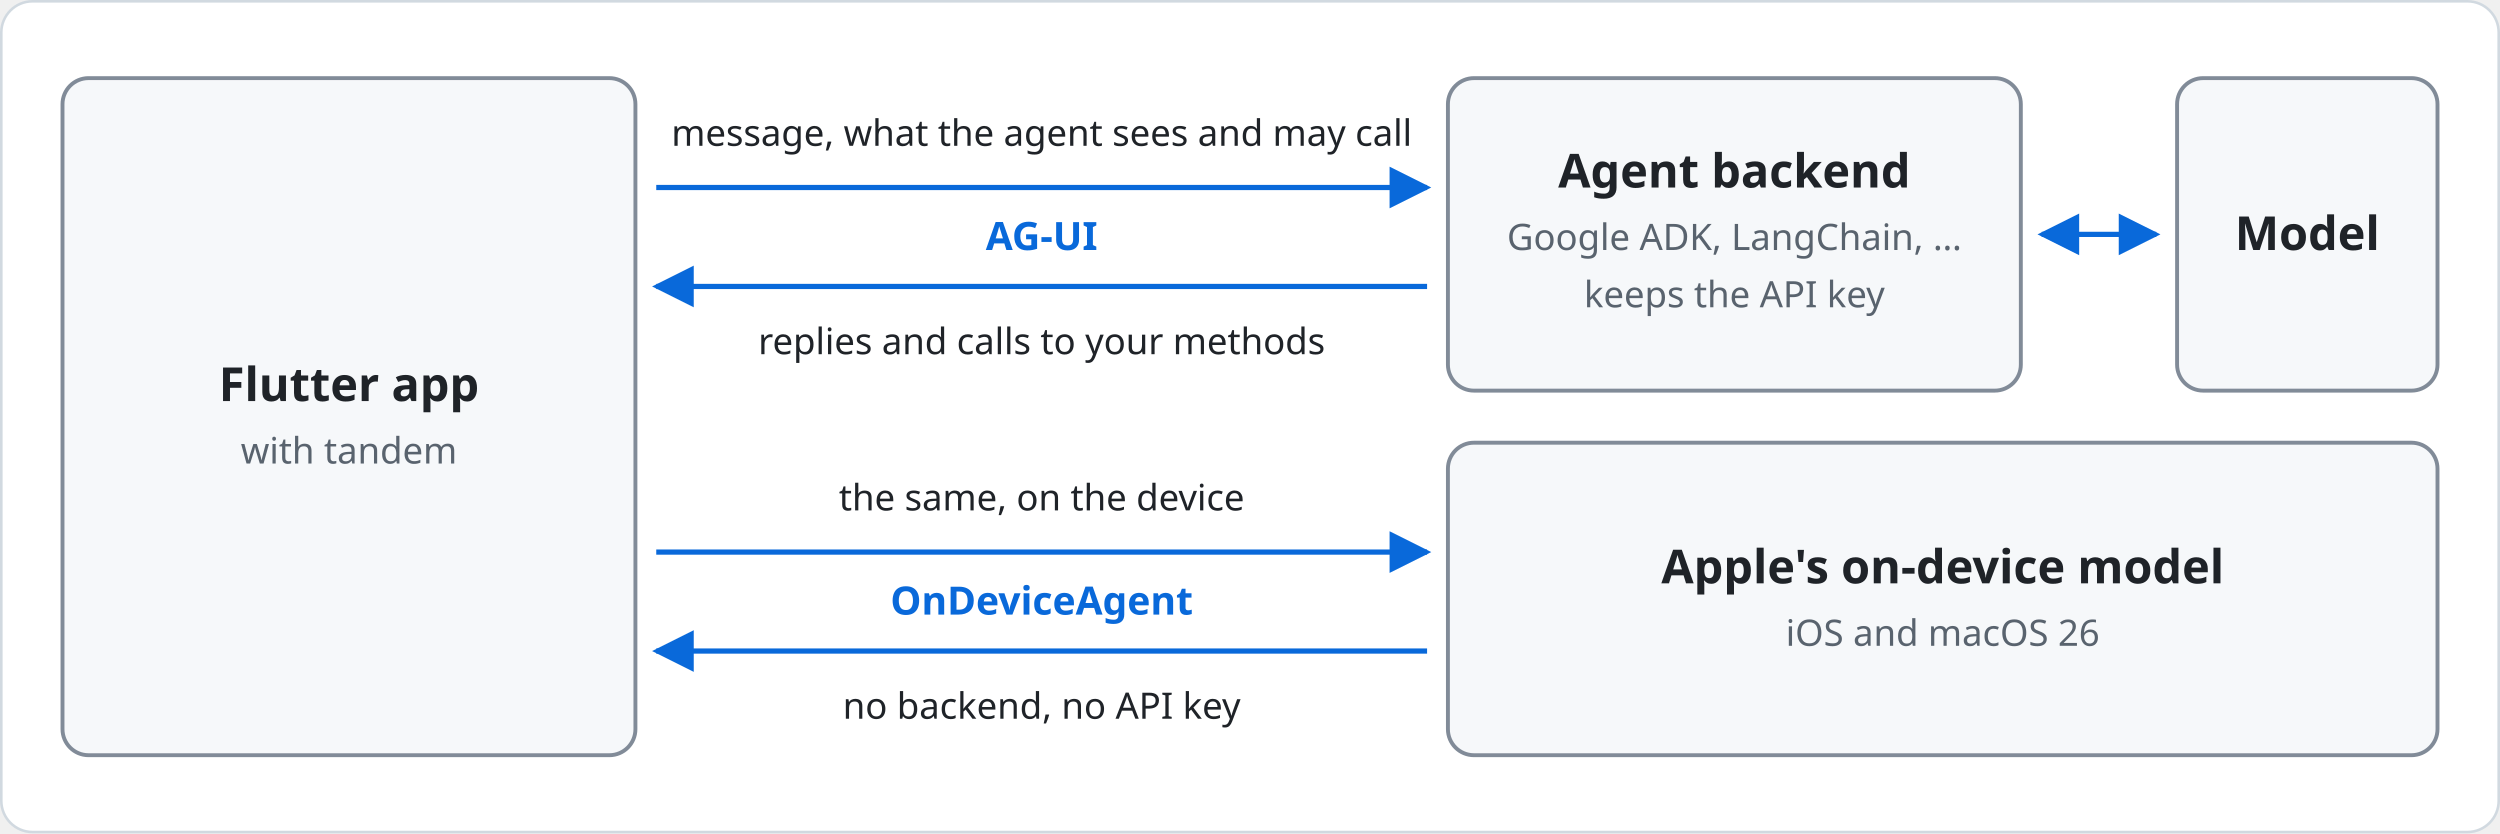
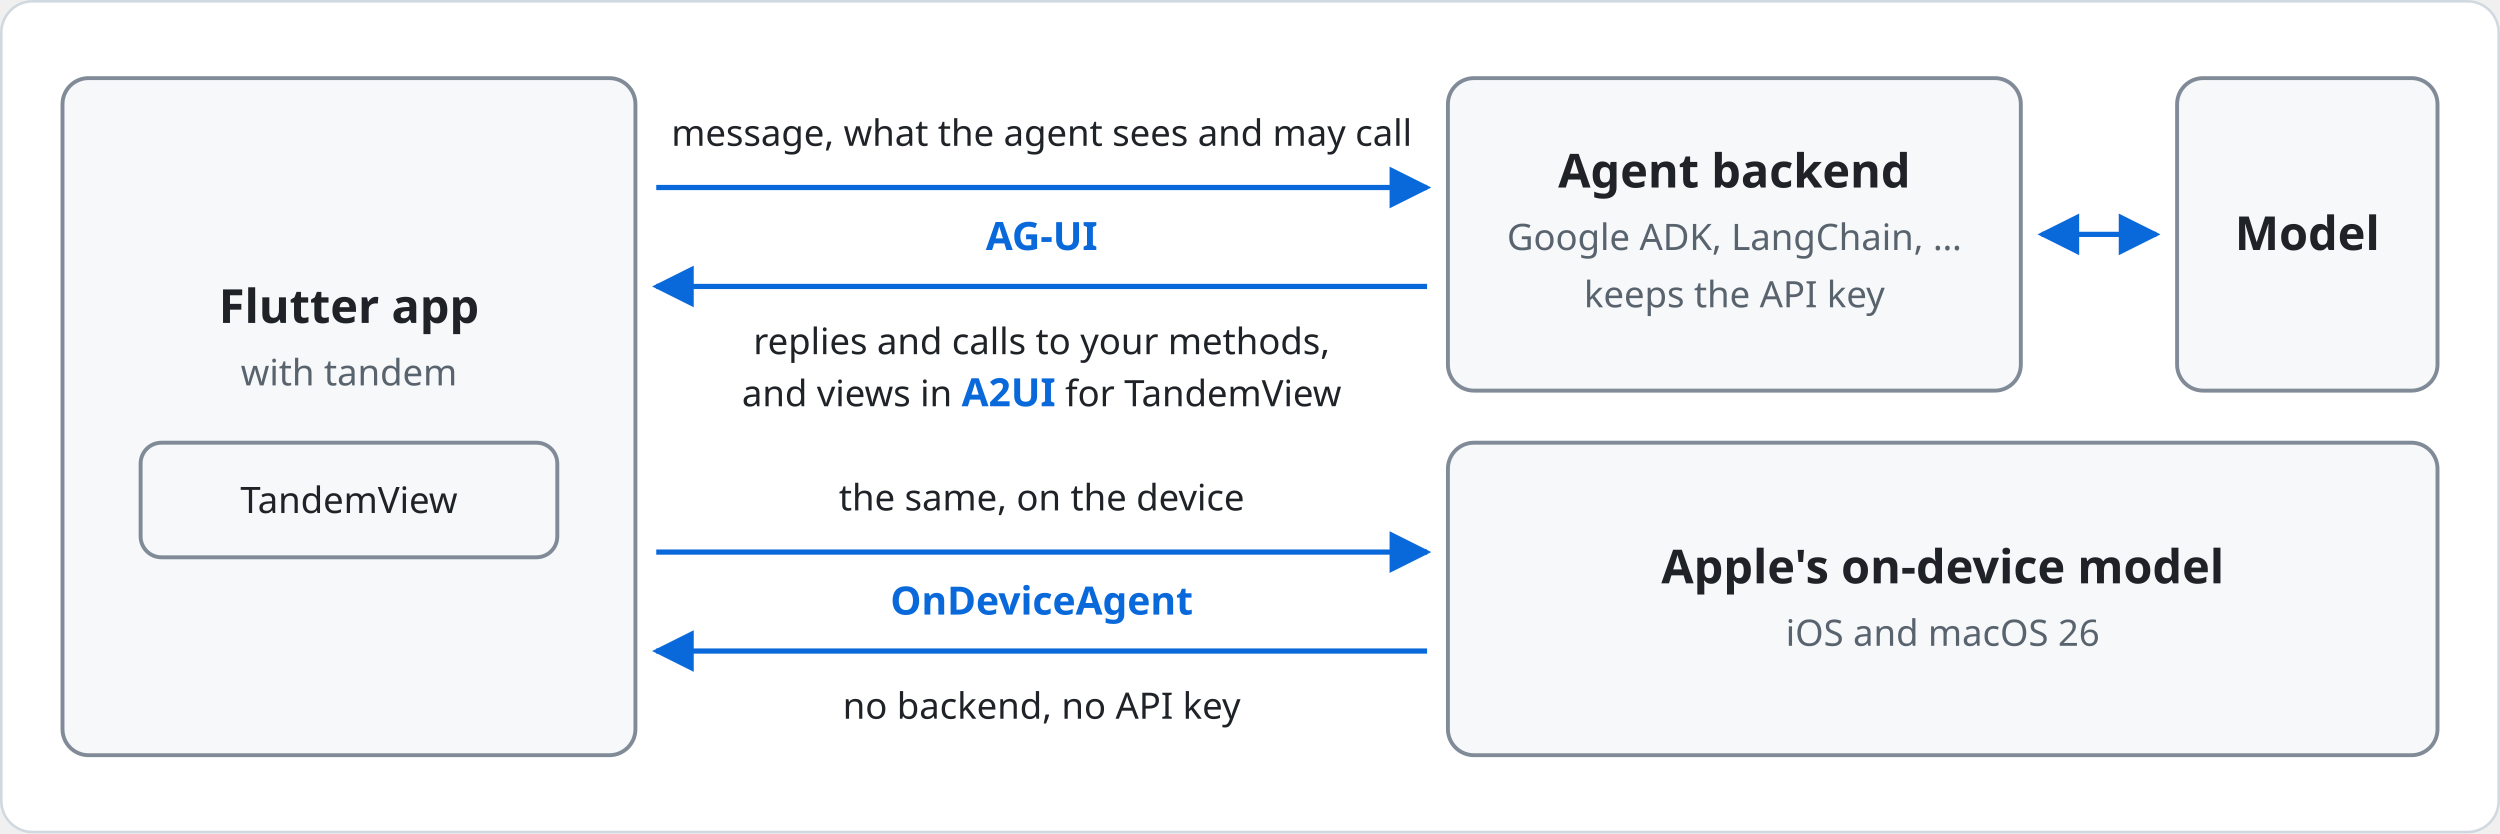
<svg xmlns="http://www.w3.org/2000/svg" viewBox="0 0 960 320" width="960" height="320">
  <style>
    text { font-family: -apple-system, BlinkMacSystemFont, "Segoe UI", "Noto Sans", Helvetica, Arial, sans-serif; fill: #1f2328; text-anchor: middle; }
    .name { font-size: 18px; font-weight: 600; }
    .note { font-size: 14px; fill: #59636e; }
    .wire { font-size: 14px; fill: #1f2328; }
    .protocol { font-size: 15px; font-weight: 600; fill: #0969da; }
    .page { fill: #ffffff; stroke: #d1d9e0; }
    .box { fill: #f6f8fa; stroke: #818b98; stroke-width: 1.5; }
    .line { stroke: #0969da; stroke-width: 2; fill: none; }
    .head { fill: #0969da; }
    @media (prefers-color-scheme: dark) {
      text, .wire { fill: #f0f6fc; }
      .note { fill: #9198a1; }
      .protocol { fill: #4493f8; }
      .page { fill: #0d1117; stroke: #3d444d; }
      .box { fill: #151b23; stroke: #656c76; }
      .line { stroke: #4493f8; }
      .head { fill: #4493f8; }
    }
  </style>
  <defs>
    <marker id="head" viewBox="0 0 10 10" refX="9" refY="5" markerWidth="8" markerHeight="8" orient="auto-start-reverse">
      <path class="head" d="M0 0 L10 5 L0 10 z" />
    </marker>
  </defs>
  <rect class="page" x="0.5" y="0.5" width="959" height="319" rx="12" />
  <rect class="box" x="24" y="30" width="220" height="260" rx="10" />
-   <text class="name" x="134" y="154">Flutter app</text>
-   <text class="note" x="134" y="178">with tandem</text>
+   <text class="name" x="134" y="124">Flutter app</text>
+   <text class="note" x="134" y="148">with tandem</text>
+   <rect class="box" x="54" y="170" width="160" height="44" rx="8" />
+   <text class="wire" x="134" y="197">TandemView</text>
  <text class="wire" x="400" y="56">message, what the agent sees and may call</text>
  <line class="line" x1="252" y1="72" x2="548" y2="72" marker-end="url(#head)" />
  <text class="protocol" x="400" y="96">AG-UI</text>
  <line class="line" x1="548" y1="110" x2="252" y2="110" marker-end="url(#head)" />
-   <text class="wire" x="400" y="136">replies and calls to your methods</text>
+   <text class="wire" x="400" y="136">replies and calls to your methods,</text>
+   <text class="wire" x="400" y="156">and views in <tspan class="protocol">A2UI</tspan> for TandemView</text>
  <rect class="box" x="556" y="30" width="220" height="120" rx="10" />
  <text class="name" x="666" y="72">Agent backend</text>
  <text class="note" x="666" y="96">Google ADK, LangChain, …</text>
  <text class="note" x="666" y="118">keeps the API key</text>
  <line class="line" x1="784" y1="90" x2="828" y2="90" marker-start="url(#head)" marker-end="url(#head)" />
  <rect class="box" x="836" y="30" width="100" height="120" rx="10" />
  <text class="name" x="886" y="96">Model</text>
  <text class="wire" x="400" y="196">the same, on the device</text>
  <line class="line" x1="252" y1="212" x2="548" y2="212" marker-end="url(#head)" />
  <text class="protocol" x="400" y="236">OnDeviceAgent</text>
  <line class="line" x1="548" y1="250" x2="252" y2="250" marker-end="url(#head)" />
  <text class="wire" x="400" y="276">no backend, no API key</text>
  <rect class="box" x="556" y="170" width="380" height="120" rx="10" />
  <text class="name" x="746" y="224">Apple's on-device model</text>
  <text class="note" x="746" y="248">iOS and macOS 26</text>
</svg>
